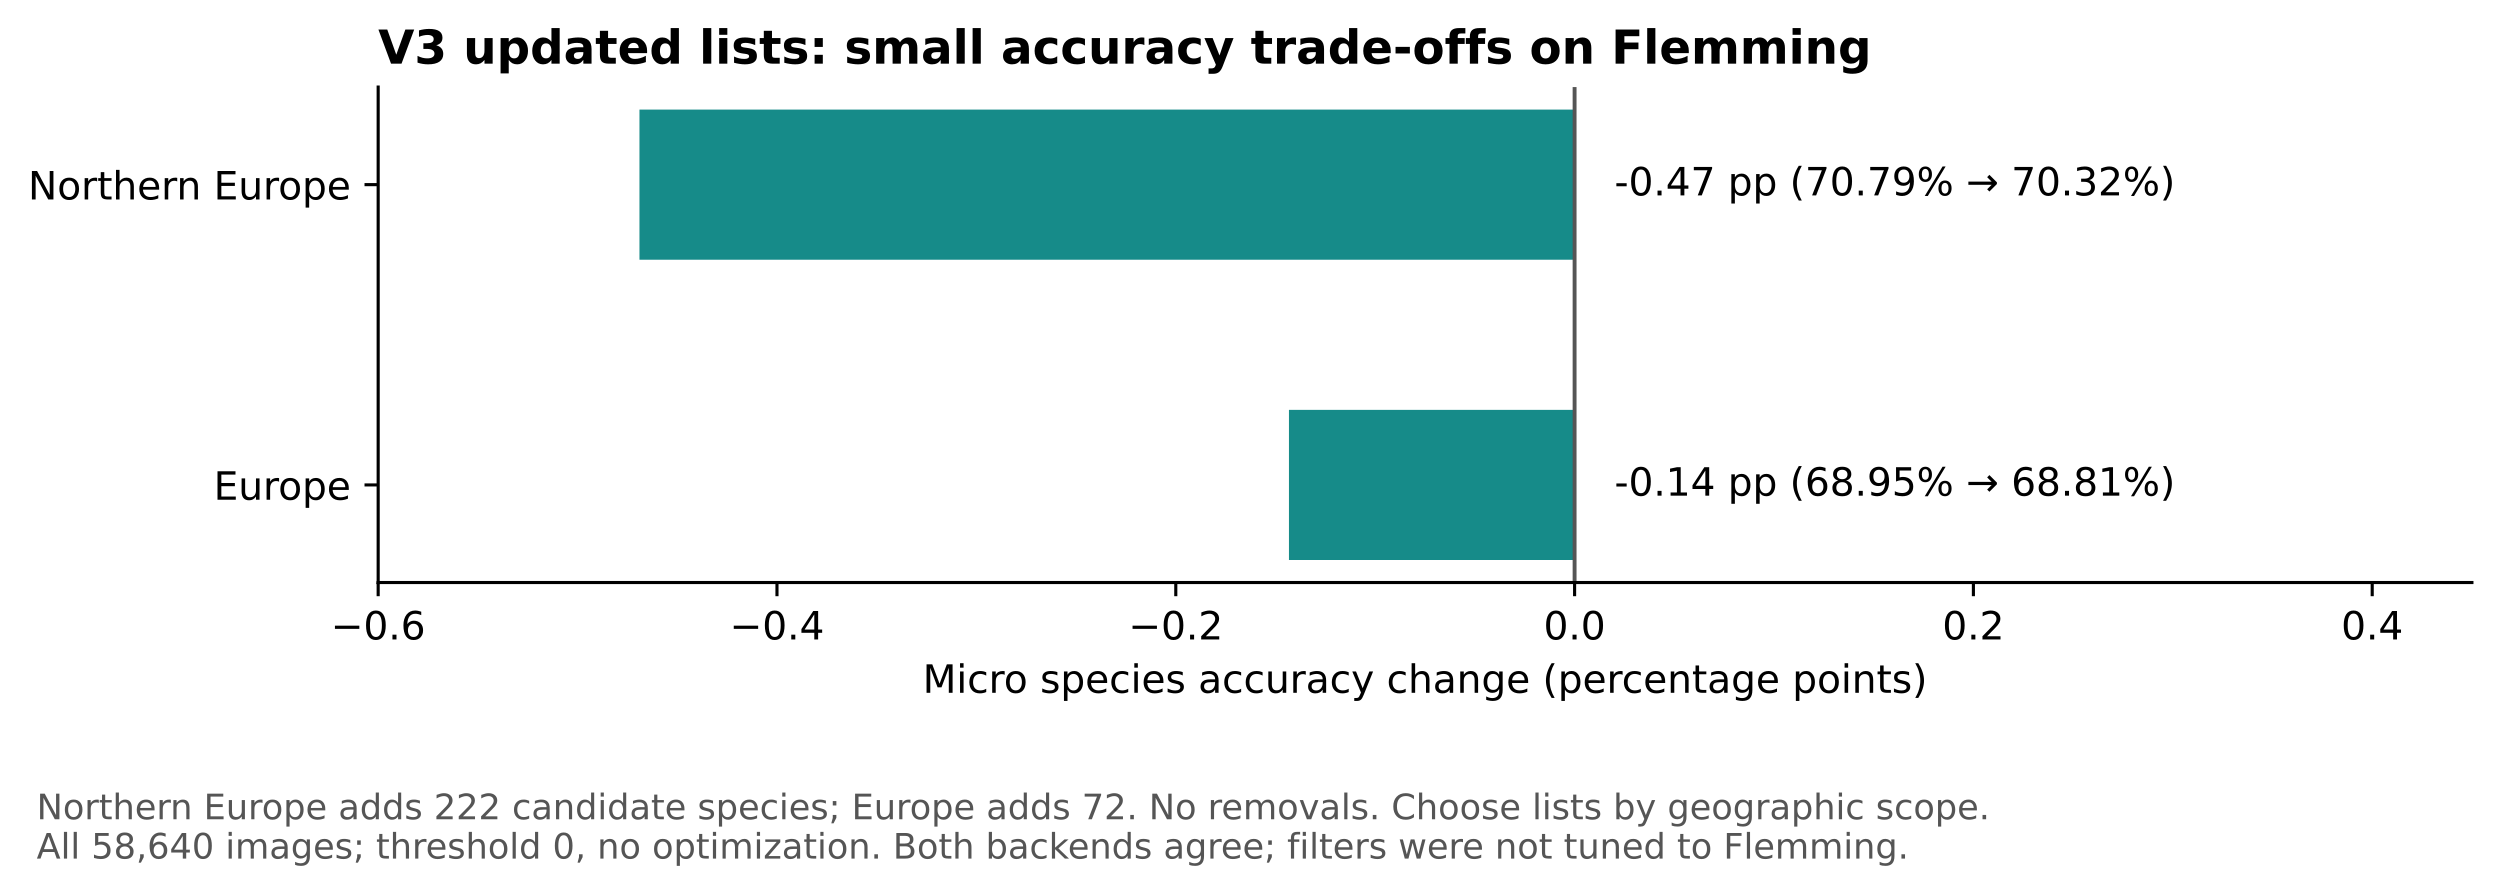
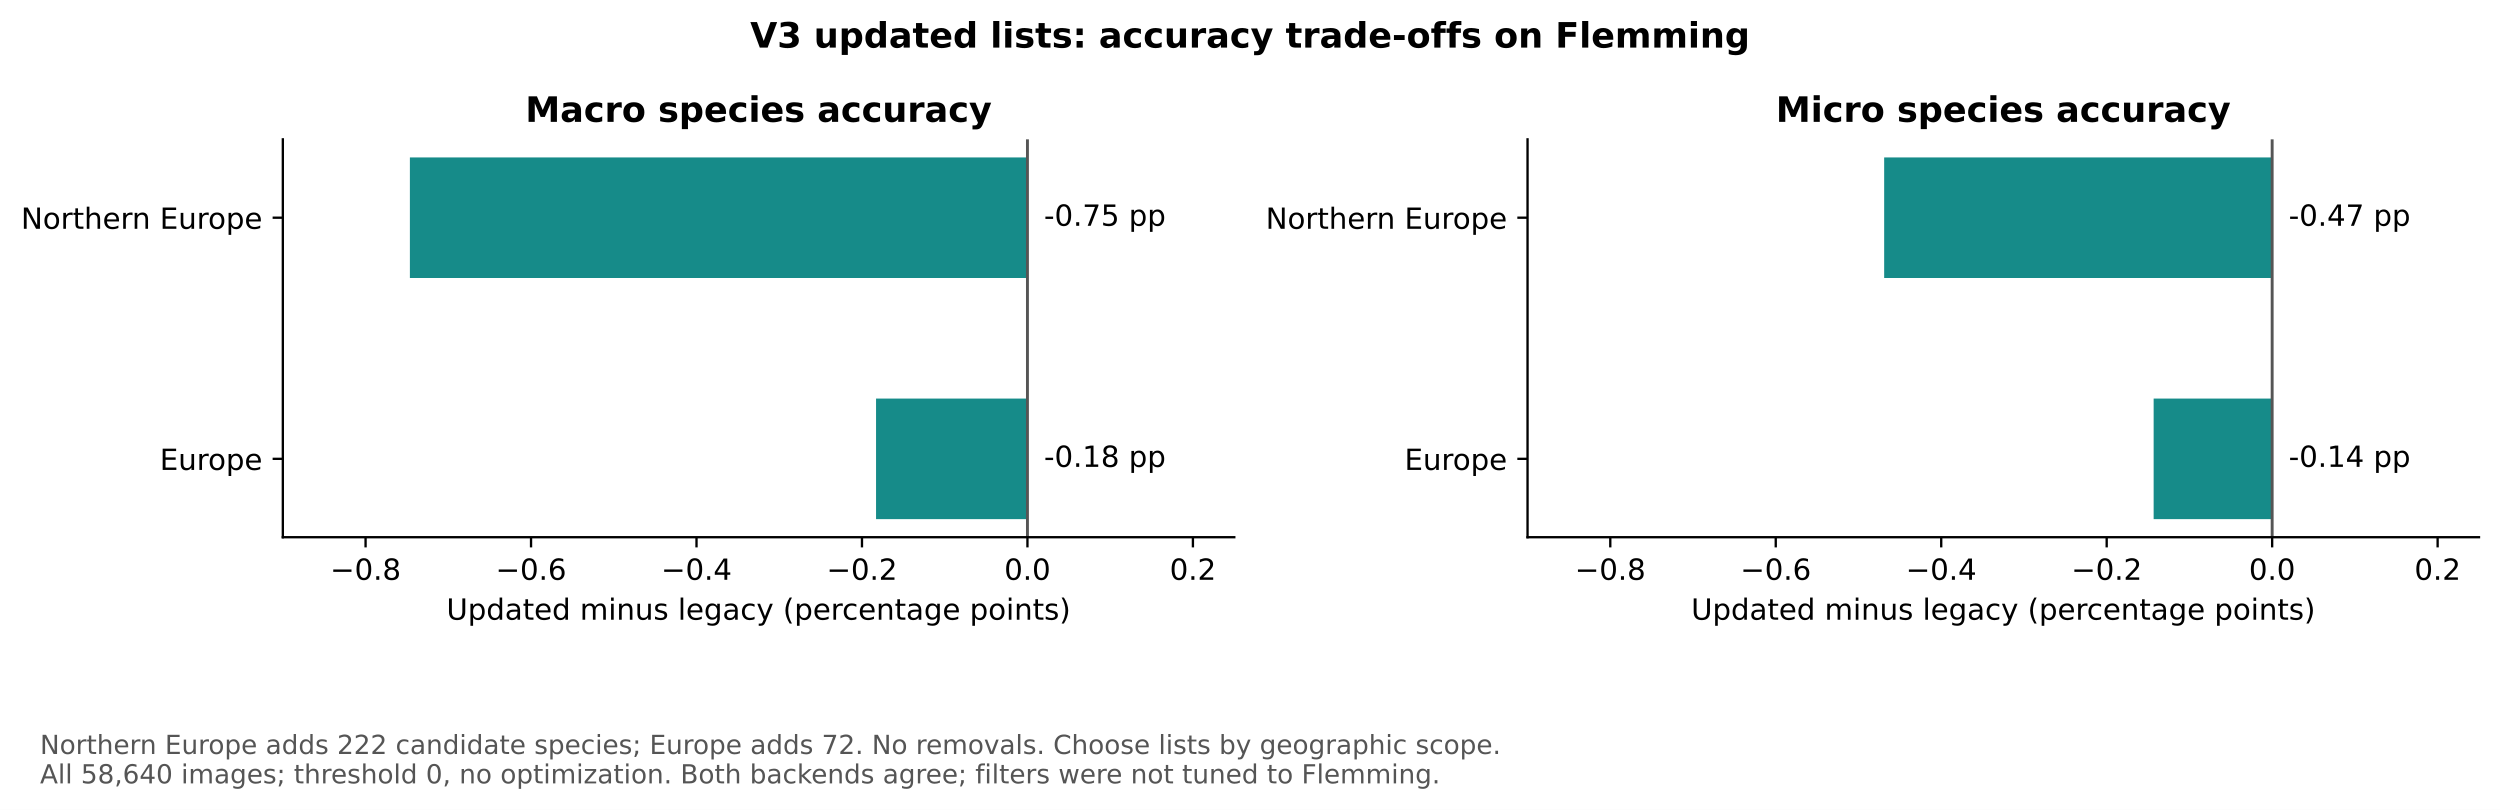
- <svg xmlns="http://www.w3.org/2000/svg" xmlns:xlink="http://www.w3.org/1999/xlink" width="640.826pt" height="229.15pt" viewBox="0 0 640.826 229.15" version="1.1">
+ <svg xmlns="http://www.w3.org/2000/svg" xmlns:xlink="http://www.w3.org/1999/xlink" width="856.826pt" height="277.56pt" viewBox="0 0 856.826 277.56" version="1.1">
  <defs>
    <style type="text/css">*{stroke-linejoin: round; stroke-linecap: butt}</style>
  </defs>
  <g id="figure_1">
    <g id="patch_1">
-       <path d="M 0 229.15 L 640.826 229.15 L 640.826 0 L 0 0 z " style="fill: #ffffff" />
+       <path d="M 0 277.56 L 856.826 277.56 L 856.826 0 L 0 0 z " style="fill: #ffffff" />
    </g>
    <g id="axes_1">
      <g id="patch_2">
-         <path d="M 96.936 149.318 L 633.626 149.318 L 633.626 22.318 L 96.936 22.318 z " style="fill: #ffffff" />
+         <path d="M 96.936 184.12 L 423.026 184.12 L 423.026 47.76 L 96.936 47.76 z " style="fill: #ffffff" />
      </g>
      <g id="patch_3">
-         <path d="M 403.616 28.091 L 163.913 28.091 L 163.913 66.576 L 403.616 66.576 z " clip-path="url(#p64cafbebda)" style="fill: #168b89" />
+         <path d="M 352.137 53.958 L 140.48 53.958 L 140.48 95.279 L 352.137 95.279 z " clip-path="url(#pe7171a3992)" style="fill: #168b89" />
      </g>
      <g id="patch_4">
-         <path d="M 403.616 105.061 L 330.398 105.061 L 330.398 143.545 L 403.616 143.545 z " clip-path="url(#p64cafbebda)" style="fill: #168b89" />
+         <path d="M 352.137 136.601 L 300.248 136.601 L 300.248 177.922 L 352.137 177.922 z " clip-path="url(#pe7171a3992)" style="fill: #168b89" />
      </g>
      <g id="matplotlib.axis_1">
        <g id="xtick_1">
          <g id="line2d_1">
            <defs>
              <path id="m09b38653ad" d="M 0 0 L 0 3.5 " style="stroke: #000000; stroke-width: 0.8" />
            </defs>
            <g>
-               <use xlink:href="#m09b38653ad" x="96.936" y="149.318" style="stroke: #000000; stroke-width: 0.8" />
+               <use xlink:href="#m09b38653ad" x="125.292" y="184.12" style="stroke: #000000; stroke-width: 0.8" />
            </g>
          </g>
          <g id="text_1">
-             <text style="font-size: 10px; font-family: 'DejaVu Sans'; text-anchor: middle" x="96.936" y="163.917" transform="rotate(-0 96.93594 163.9166)">−0.6</text>
+             <text style="font-size: 10px; font-family: 'DejaVu Sans'; text-anchor: middle" x="125.292" y="198.718" transform="rotate(-0 125.2916 198.7184)">−0.8</text>
          </g>
        </g>
        <g id="xtick_2">
          <g id="line2d_2">
            <g>
-               <use xlink:href="#m09b38653ad" x="199.163" y="149.318" style="stroke: #000000; stroke-width: 0.8" />
+               <use xlink:href="#m09b38653ad" x="182.003" y="184.12" style="stroke: #000000; stroke-width: 0.8" />
            </g>
          </g>
          <g id="text_2">
-             <text style="font-size: 10px; font-family: 'DejaVu Sans'; text-anchor: middle" x="199.163" y="163.917" transform="rotate(-0 199.1626 163.9166)">−0.4</text>
+             <text style="font-size: 10px; font-family: 'DejaVu Sans'; text-anchor: middle" x="182.003" y="198.718" transform="rotate(-0 182.0029 198.7184)">−0.6</text>
          </g>
        </g>
        <g id="xtick_3">
          <g id="line2d_3">
            <g>
-               <use xlink:href="#m09b38653ad" x="301.389" y="149.318" style="stroke: #000000; stroke-width: 0.8" />
+               <use xlink:href="#m09b38653ad" x="238.714" y="184.12" style="stroke: #000000; stroke-width: 0.8" />
            </g>
          </g>
          <g id="text_3">
-             <text style="font-size: 10px; font-family: 'DejaVu Sans'; text-anchor: middle" x="301.389" y="163.917" transform="rotate(-0 301.3893 163.9166)">−0.2</text>
+             <text style="font-size: 10px; font-family: 'DejaVu Sans'; text-anchor: middle" x="238.714" y="198.718" transform="rotate(-0 238.7142 198.7184)">−0.4</text>
          </g>
        </g>
        <g id="xtick_4">
          <g id="line2d_4">
            <g>
-               <use xlink:href="#m09b38653ad" x="403.616" y="149.318" style="stroke: #000000; stroke-width: 0.8" />
+               <use xlink:href="#m09b38653ad" x="295.426" y="184.12" style="stroke: #000000; stroke-width: 0.8" />
            </g>
          </g>
          <g id="text_4">
-             <text style="font-size: 10px; font-family: 'DejaVu Sans'; text-anchor: middle" x="403.616" y="163.917" transform="rotate(-0 403.6159 163.9166)">0.0</text>
+             <text style="font-size: 10px; font-family: 'DejaVu Sans'; text-anchor: middle" x="295.426" y="198.718" transform="rotate(-0 295.4255 198.7184)">−0.2</text>
          </g>
        </g>
        <g id="xtick_5">
          <g id="line2d_5">
            <g>
-               <use xlink:href="#m09b38653ad" x="505.843" y="149.318" style="stroke: #000000; stroke-width: 0.8" />
+               <use xlink:href="#m09b38653ad" x="352.137" y="184.12" style="stroke: #000000; stroke-width: 0.8" />
            </g>
          </g>
          <g id="text_5">
-             <text style="font-size: 10px; font-family: 'DejaVu Sans'; text-anchor: middle" x="505.843" y="163.917" transform="rotate(-0 505.8426 163.9166)">0.2</text>
+             <text style="font-size: 10px; font-family: 'DejaVu Sans'; text-anchor: middle" x="352.137" y="198.718" transform="rotate(-0 352.1368 198.7184)">0.0</text>
          </g>
        </g>
        <g id="xtick_6">
          <g id="line2d_6">
            <g>
-               <use xlink:href="#m09b38653ad" x="608.069" y="149.318" style="stroke: #000000; stroke-width: 0.8" />
+               <use xlink:href="#m09b38653ad" x="408.848" y="184.12" style="stroke: #000000; stroke-width: 0.8" />
            </g>
          </g>
          <g id="text_6">
-             <text style="font-size: 10px; font-family: 'DejaVu Sans'; text-anchor: middle" x="608.069" y="163.917" transform="rotate(-0 608.0693 163.9166)">0.4</text>
+             <text style="font-size: 10px; font-family: 'DejaVu Sans'; text-anchor: middle" x="408.848" y="198.718" transform="rotate(-0 408.8481 198.7184)">0.2</text>
          </g>
        </g>
        <g id="text_7">
-           <text style="font-size: 10px; font-family: 'DejaVu Sans'; text-anchor: middle" x="365.281" y="177.595" transform="rotate(-0 365.2809 177.5947)">Micro species accuracy change (percentage points)</text>
+           <text style="font-size: 10px; font-family: 'DejaVu Sans'; text-anchor: middle" x="259.981" y="212.397" transform="rotate(-0 259.9809 212.3966)">Updated minus legacy (percentage points)</text>
        </g>
      </g>
      <g id="matplotlib.axis_2">
        <g id="ytick_1">
          <g id="line2d_7">
            <defs>
              <path id="md3da0a3413" d="M 0 0 L -3.5 0 " style="stroke: #000000; stroke-width: 0.8" />
            </defs>
            <g>
-               <use xlink:href="#md3da0a3413" x="96.936" y="47.333" style="stroke: #000000; stroke-width: 0.8" />
+               <use xlink:href="#md3da0a3413" x="96.936" y="74.619" style="stroke: #000000; stroke-width: 0.8" />
            </g>
          </g>
          <g id="text_8">
-             <text style="font-size: 10px; font-family: 'DejaVu Sans'; text-anchor: end" x="89.936" y="51.132" transform="rotate(-0 89.93594 51.13249)">Northern Europe</text>
+             <text style="font-size: 10px; font-family: 'DejaVu Sans'; text-anchor: end" x="89.936" y="78.418" transform="rotate(-0 89.93594 78.41801)">Northern Europe</text>
          </g>
        </g>
        <g id="ytick_2">
          <g id="line2d_8">
            <g>
-               <use xlink:href="#md3da0a3413" x="96.936" y="124.303" style="stroke: #000000; stroke-width: 0.8" />
+               <use xlink:href="#md3da0a3413" x="96.936" y="157.261" style="stroke: #000000; stroke-width: 0.8" />
            </g>
          </g>
          <g id="text_9">
-             <text style="font-size: 10px; font-family: 'DejaVu Sans'; text-anchor: end" x="89.936" y="128.102" transform="rotate(-0 89.93594 128.1022)">Europe</text>
+             <text style="font-size: 10px; font-family: 'DejaVu Sans'; text-anchor: end" x="89.936" y="161.06" transform="rotate(-0 89.93594 161.0604)">Europe</text>
          </g>
        </g>
      </g>
      <g id="line2d_9">
-         <path d="M 403.616 149.318 L 403.616 22.318 " clip-path="url(#p64cafbebda)" style="fill: none; stroke: #555555; stroke-linecap: square" />
+         <path d="M 352.137 184.12 L 352.137 47.76 " clip-path="url(#pe7171a3992)" style="fill: none; stroke: #555555; stroke-linecap: square" />
      </g>
      <g id="patch_5">
-         <path d="M 96.936 149.318 L 96.936 22.318 " style="fill: none; stroke: #000000; stroke-width: 0.8; stroke-linejoin: miter; stroke-linecap: square" />
+         <path d="M 96.936 184.12 L 96.936 47.76 " style="fill: none; stroke: #000000; stroke-width: 0.8; stroke-linejoin: miter; stroke-linecap: square" />
      </g>
      <g id="patch_6">
-         <path d="M 96.936 149.318 L 633.626 149.318 " style="fill: none; stroke: #000000; stroke-width: 0.8; stroke-linejoin: miter; stroke-linecap: square" />
+         <path d="M 96.936 184.12 L 423.026 184.12 " style="fill: none; stroke: #000000; stroke-width: 0.8; stroke-linejoin: miter; stroke-linecap: square" />
      </g>
      <g id="text_10">
-         <text style="font-size: 10px; font-family: 'DejaVu Sans'; text-anchor: start" x="413.839" y="50.093" transform="rotate(-0 413.8386 50.09265)">-0.47 pp   (70.79% → 70.32%)</text>
+         <text style="font-size: 10px; font-family: 'DejaVu Sans'; text-anchor: start" x="357.808" y="77.378" transform="rotate(-0 357.8079 77.37816)">-0.75 pp</text>
      </g>
      <g id="text_11">
-         <text style="font-size: 10px; font-family: 'DejaVu Sans'; text-anchor: start" x="413.839" y="127.062" transform="rotate(-0 413.8386 127.0623)">-0.14 pp   (68.95% → 68.81%)</text>
+         <text style="font-size: 10px; font-family: 'DejaVu Sans'; text-anchor: start" x="357.808" y="160.021" transform="rotate(-0 357.8079 160.0206)">-0.18 pp</text>
      </g>
      <g id="text_12">
-         <text style="font-weight: 700; font-size: 12px; font-family: 'DejaVu Sans'; text-anchor: start" x="96.936" y="16.318" transform="rotate(-0 96.93594 16.31812)">V3 updated lists: small accuracy trade-offs on Flemming</text>
-       </g>
-     </g>
-     <g id="text_13">
-       <text style="font-size: 9px; font-family: 'DejaVu Sans'; fill: #555555" transform="translate(9.385938 210.0001)">Northern Europe adds 222 candidate species; Europe adds 72. No removals. Choose lists by geographic scope.</text>
-       <text style="font-size: 9px; font-family: 'DejaVu Sans'; fill: #555555" transform="translate(9.385938 220.0781)">All 58,640 images; threshold 0, no optimization. Both backends agree; filters were not tuned to Flemming.</text>
+         <text style="font-weight: 700; font-size: 12px; font-family: 'DejaVu Sans'; text-anchor: middle" x="259.981" y="41.76" transform="rotate(-0 259.9809 41.76)">Macro species accuracy</text>
+       </g>
+     </g>
+     <g id="axes_2">
+       <g id="patch_7">
+         <path d="M 523.536 184.12 L 849.626 184.12 L 849.626 47.76 L 523.536 47.76 z " style="fill: #ffffff" />
+       </g>
+       <g id="patch_8">
+         <path d="M 778.737 53.958 L 645.759 53.958 L 645.759 95.279 L 778.737 95.279 z " clip-path="url(#p8d77c5d847)" style="fill: #168b89" />
+       </g>
+       <g id="patch_9">
+         <path d="M 778.737 136.601 L 738.118 136.601 L 738.118 177.922 L 778.737 177.922 z " clip-path="url(#p8d77c5d847)" style="fill: #168b89" />
+       </g>
+       <g id="matplotlib.axis_3">
+         <g id="xtick_7">
+           <g id="line2d_10">
+             <g>
+               <use xlink:href="#m09b38653ad" x="551.892" y="184.12" style="stroke: #000000; stroke-width: 0.8" />
+             </g>
+           </g>
+           <g id="text_13">
+             <text style="font-size: 10px; font-family: 'DejaVu Sans'; text-anchor: middle" x="551.892" y="198.718" transform="rotate(-0 551.8916 198.7184)">−0.8</text>
+           </g>
+         </g>
+         <g id="xtick_8">
+           <g id="line2d_11">
+             <g>
+               <use xlink:href="#m09b38653ad" x="608.603" y="184.12" style="stroke: #000000; stroke-width: 0.8" />
+             </g>
+           </g>
+           <g id="text_14">
+             <text style="font-size: 10px; font-family: 'DejaVu Sans'; text-anchor: middle" x="608.603" y="198.718" transform="rotate(-0 608.6029 198.7184)">−0.6</text>
+           </g>
+         </g>
+         <g id="xtick_9">
+           <g id="line2d_12">
+             <g>
+               <use xlink:href="#m09b38653ad" x="665.314" y="184.12" style="stroke: #000000; stroke-width: 0.8" />
+             </g>
+           </g>
+           <g id="text_15">
+             <text style="font-size: 10px; font-family: 'DejaVu Sans'; text-anchor: middle" x="665.314" y="198.718" transform="rotate(-0 665.3142 198.7184)">−0.4</text>
+           </g>
+         </g>
+         <g id="xtick_10">
+           <g id="line2d_13">
+             <g>
+               <use xlink:href="#m09b38653ad" x="722.026" y="184.12" style="stroke: #000000; stroke-width: 0.8" />
+             </g>
+           </g>
+           <g id="text_16">
+             <text style="font-size: 10px; font-family: 'DejaVu Sans'; text-anchor: middle" x="722.026" y="198.718" transform="rotate(-0 722.0255 198.7184)">−0.2</text>
+           </g>
+         </g>
+         <g id="xtick_11">
+           <g id="line2d_14">
+             <g>
+               <use xlink:href="#m09b38653ad" x="778.737" y="184.12" style="stroke: #000000; stroke-width: 0.8" />
+             </g>
+           </g>
+           <g id="text_17">
+             <text style="font-size: 10px; font-family: 'DejaVu Sans'; text-anchor: middle" x="778.737" y="198.718" transform="rotate(-0 778.7368 198.7184)">0.0</text>
+           </g>
+         </g>
+         <g id="xtick_12">
+           <g id="line2d_15">
+             <g>
+               <use xlink:href="#m09b38653ad" x="835.448" y="184.12" style="stroke: #000000; stroke-width: 0.8" />
+             </g>
+           </g>
+           <g id="text_18">
+             <text style="font-size: 10px; font-family: 'DejaVu Sans'; text-anchor: middle" x="835.448" y="198.718" transform="rotate(-0 835.4481 198.7184)">0.2</text>
+           </g>
+         </g>
+         <g id="text_19">
+           <text style="font-size: 10px; font-family: 'DejaVu Sans'; text-anchor: middle" x="686.581" y="212.397" transform="rotate(-0 686.5809 212.3966)">Updated minus legacy (percentage points)</text>
+         </g>
+       </g>
+       <g id="matplotlib.axis_4">
+         <g id="ytick_3">
+           <g id="line2d_16">
+             <g>
+               <use xlink:href="#md3da0a3413" x="523.536" y="74.619" style="stroke: #000000; stroke-width: 0.8" />
+             </g>
+           </g>
+           <g id="text_20">
+             <text style="font-size: 10px; font-family: 'DejaVu Sans'; text-anchor: end" x="516.536" y="78.418" transform="rotate(-0 516.5359 78.41801)">Northern Europe</text>
+           </g>
+         </g>
+         <g id="ytick_4">
+           <g id="line2d_17">
+             <g>
+               <use xlink:href="#md3da0a3413" x="523.536" y="157.261" style="stroke: #000000; stroke-width: 0.8" />
+             </g>
+           </g>
+           <g id="text_21">
+             <text style="font-size: 10px; font-family: 'DejaVu Sans'; text-anchor: end" x="516.536" y="161.06" transform="rotate(-0 516.5359 161.0604)">Europe</text>
+           </g>
+         </g>
+       </g>
+       <g id="line2d_18">
+         <path d="M 778.737 184.12 L 778.737 47.76 " clip-path="url(#p8d77c5d847)" style="fill: none; stroke: #555555; stroke-linecap: square" />
+       </g>
+       <g id="patch_10">
+         <path d="M 523.536 184.12 L 523.536 47.76 " style="fill: none; stroke: #000000; stroke-width: 0.8; stroke-linejoin: miter; stroke-linecap: square" />
+       </g>
+       <g id="patch_11">
+         <path d="M 523.536 184.12 L 849.626 184.12 " style="fill: none; stroke: #000000; stroke-width: 0.8; stroke-linejoin: miter; stroke-linecap: square" />
+       </g>
+       <g id="text_22">
+         <text style="font-size: 10px; font-family: 'DejaVu Sans'; text-anchor: start" x="784.408" y="77.378" transform="rotate(-0 784.4079 77.37816)">-0.47 pp</text>
+       </g>
+       <g id="text_23">
+         <text style="font-size: 10px; font-family: 'DejaVu Sans'; text-anchor: start" x="784.408" y="160.021" transform="rotate(-0 784.4079 160.0206)">-0.14 pp</text>
+       </g>
+       <g id="text_24">
+         <text style="font-weight: 700; font-size: 12px; font-family: 'DejaVu Sans'; text-anchor: middle" x="686.581" y="41.76" transform="rotate(-0 686.5809 41.76)">Micro species accuracy</text>
+       </g>
+     </g>
+     <g id="text_25">
+       <text style="font-weight: 700; font-size: 12px; font-family: 'DejaVu Sans'; text-anchor: middle" x="428.426" y="16.318" transform="rotate(-0 428.4259 16.31812)">V3 updated lists: accuracy trade-offs on Flemming</text>
+     </g>
+     <g id="text_26">
+       <text style="font-size: 9px; font-family: 'DejaVu Sans'; fill: #555555" transform="translate(13.70594 258.41)">Northern Europe adds 222 candidate species; Europe adds 72. No removals. Choose lists by geographic scope.</text>
+       <text style="font-size: 9px; font-family: 'DejaVu Sans'; fill: #555555" transform="translate(13.70594 268.488)">All 58,640 images; threshold 0, no optimization. Both backends agree; filters were not tuned to Flemming.</text>
    </g>
  </g>
  <defs>
-     <clipPath id="p64cafbebda">
-       <rect x="96.936" y="22.318" width="536.69" height="127" />
+     <clipPath id="pe7171a3992">
+       <rect x="96.936" y="47.76" width="326.09" height="136.36" />
+     </clipPath>
+     <clipPath id="p8d77c5d847">
+       <rect x="523.536" y="47.76" width="326.09" height="136.36" />
    </clipPath>
  </defs>
</svg>
